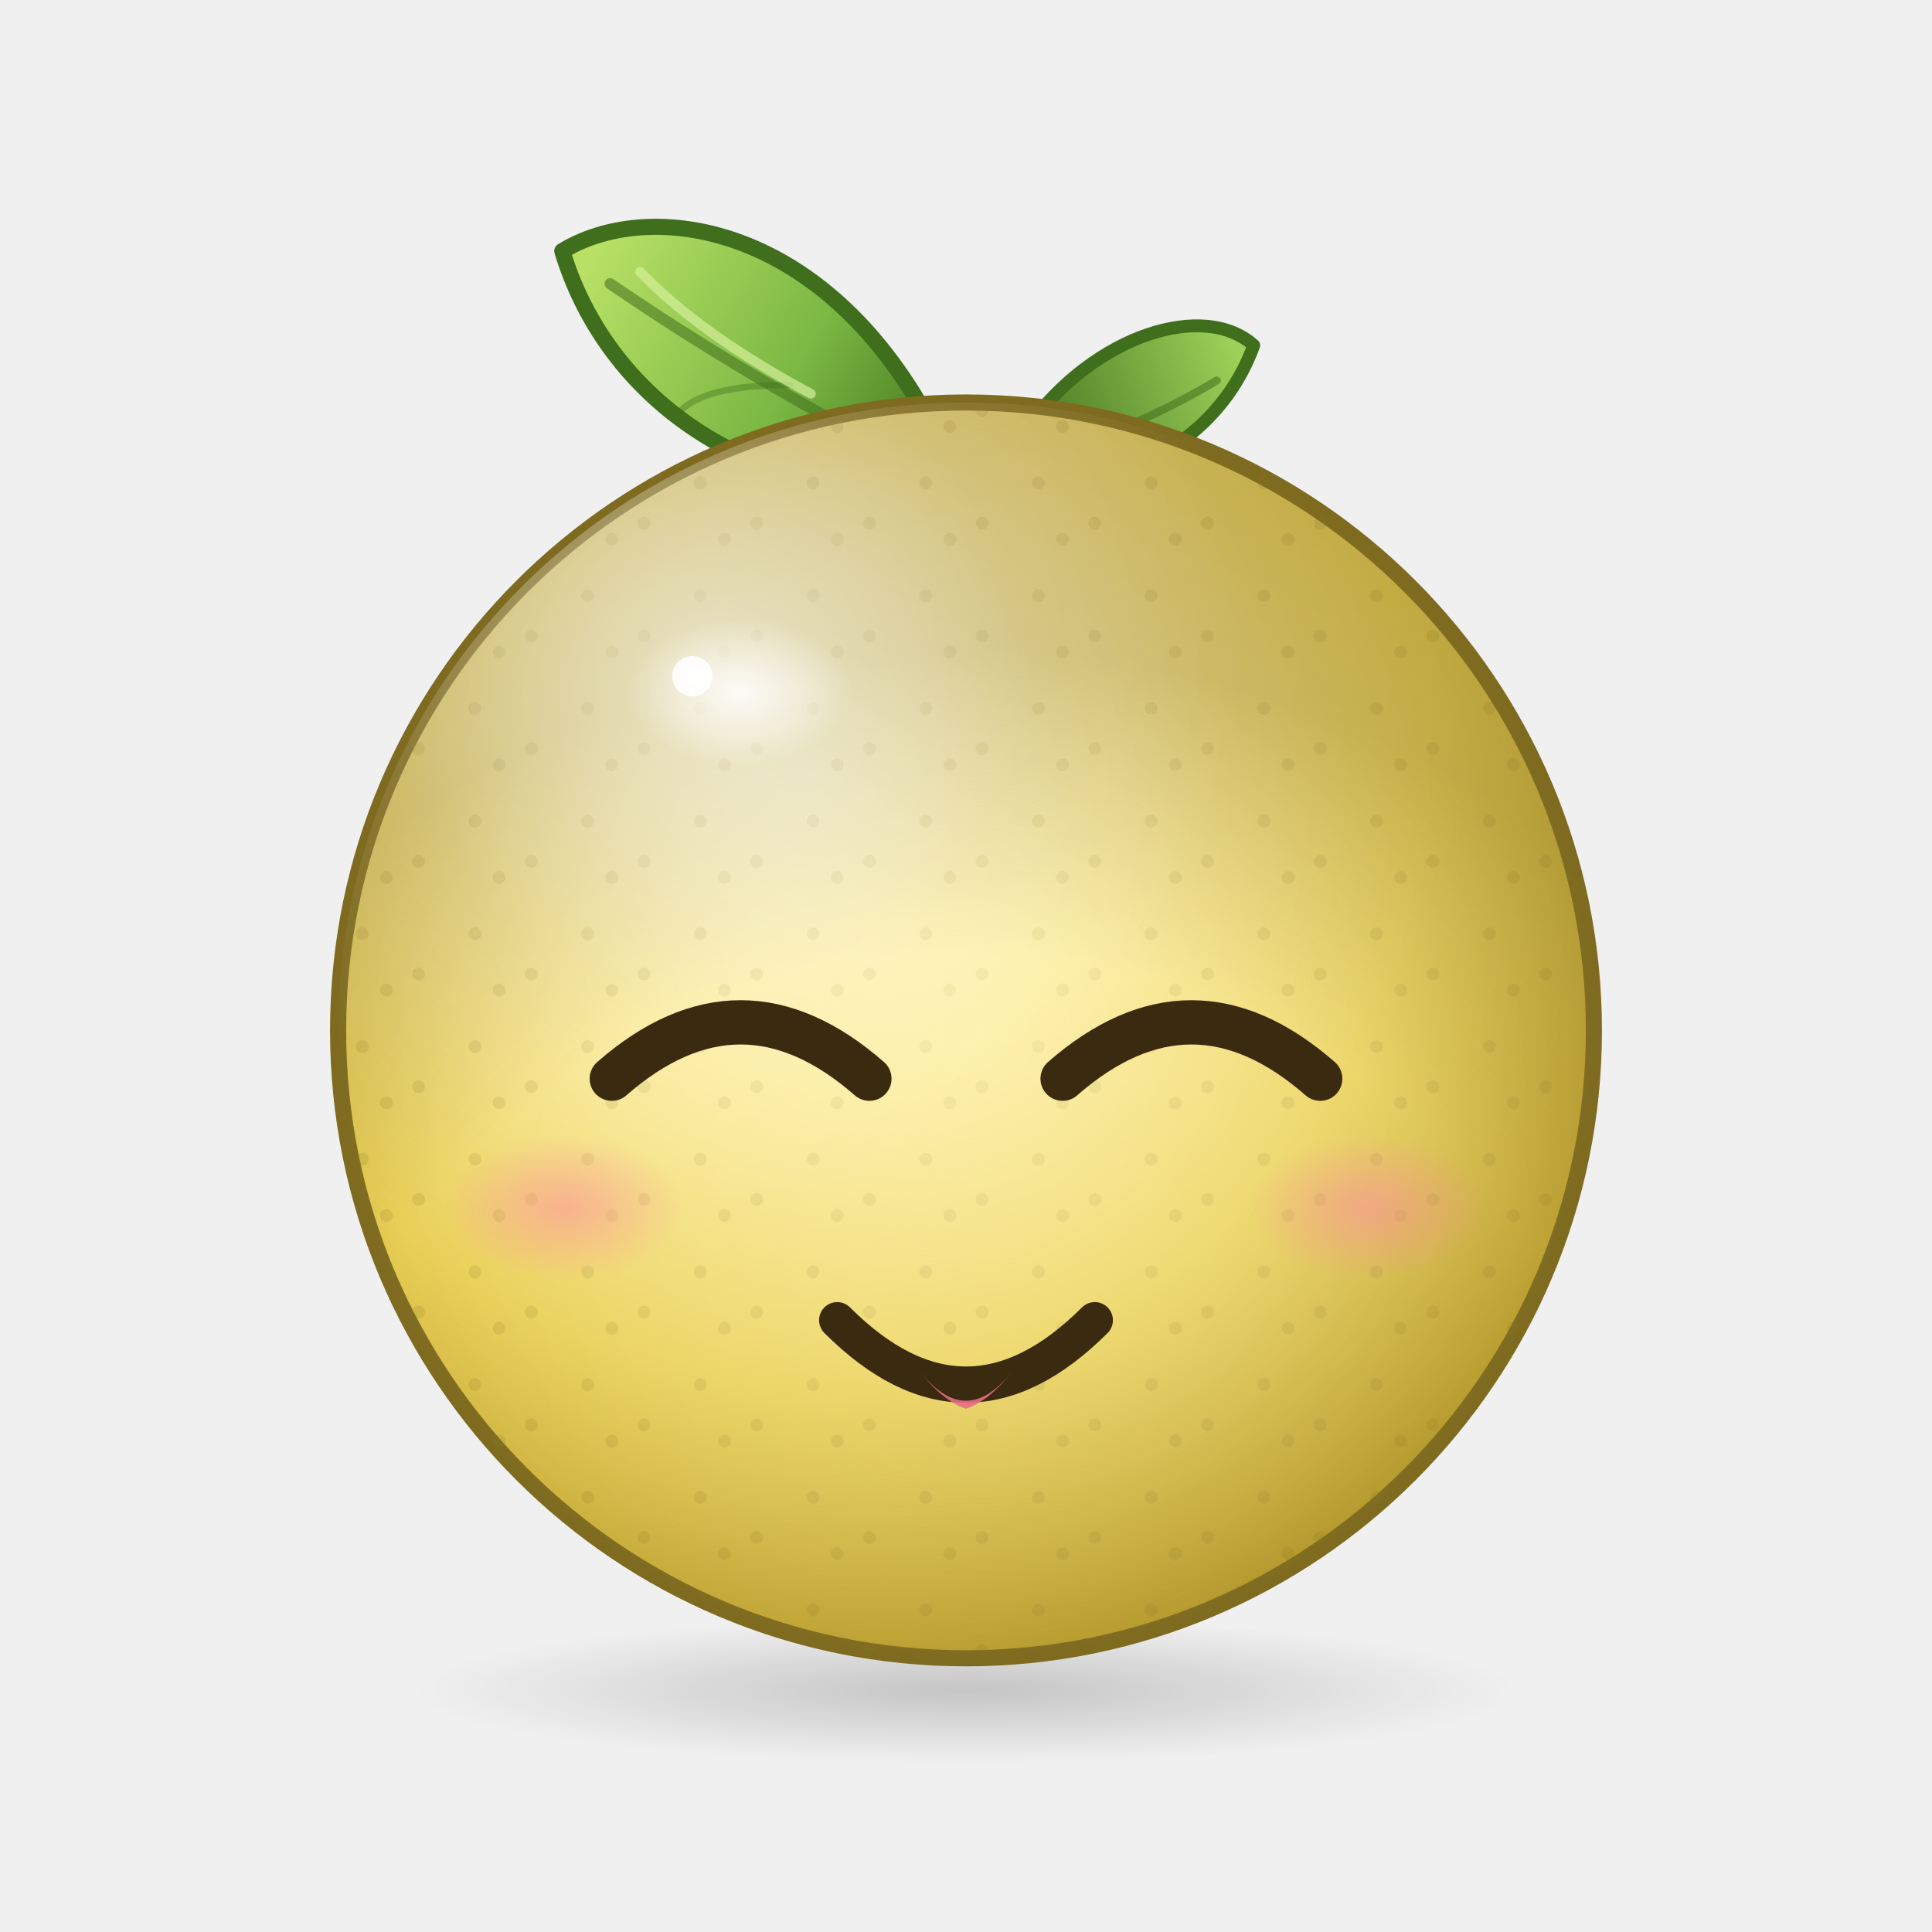
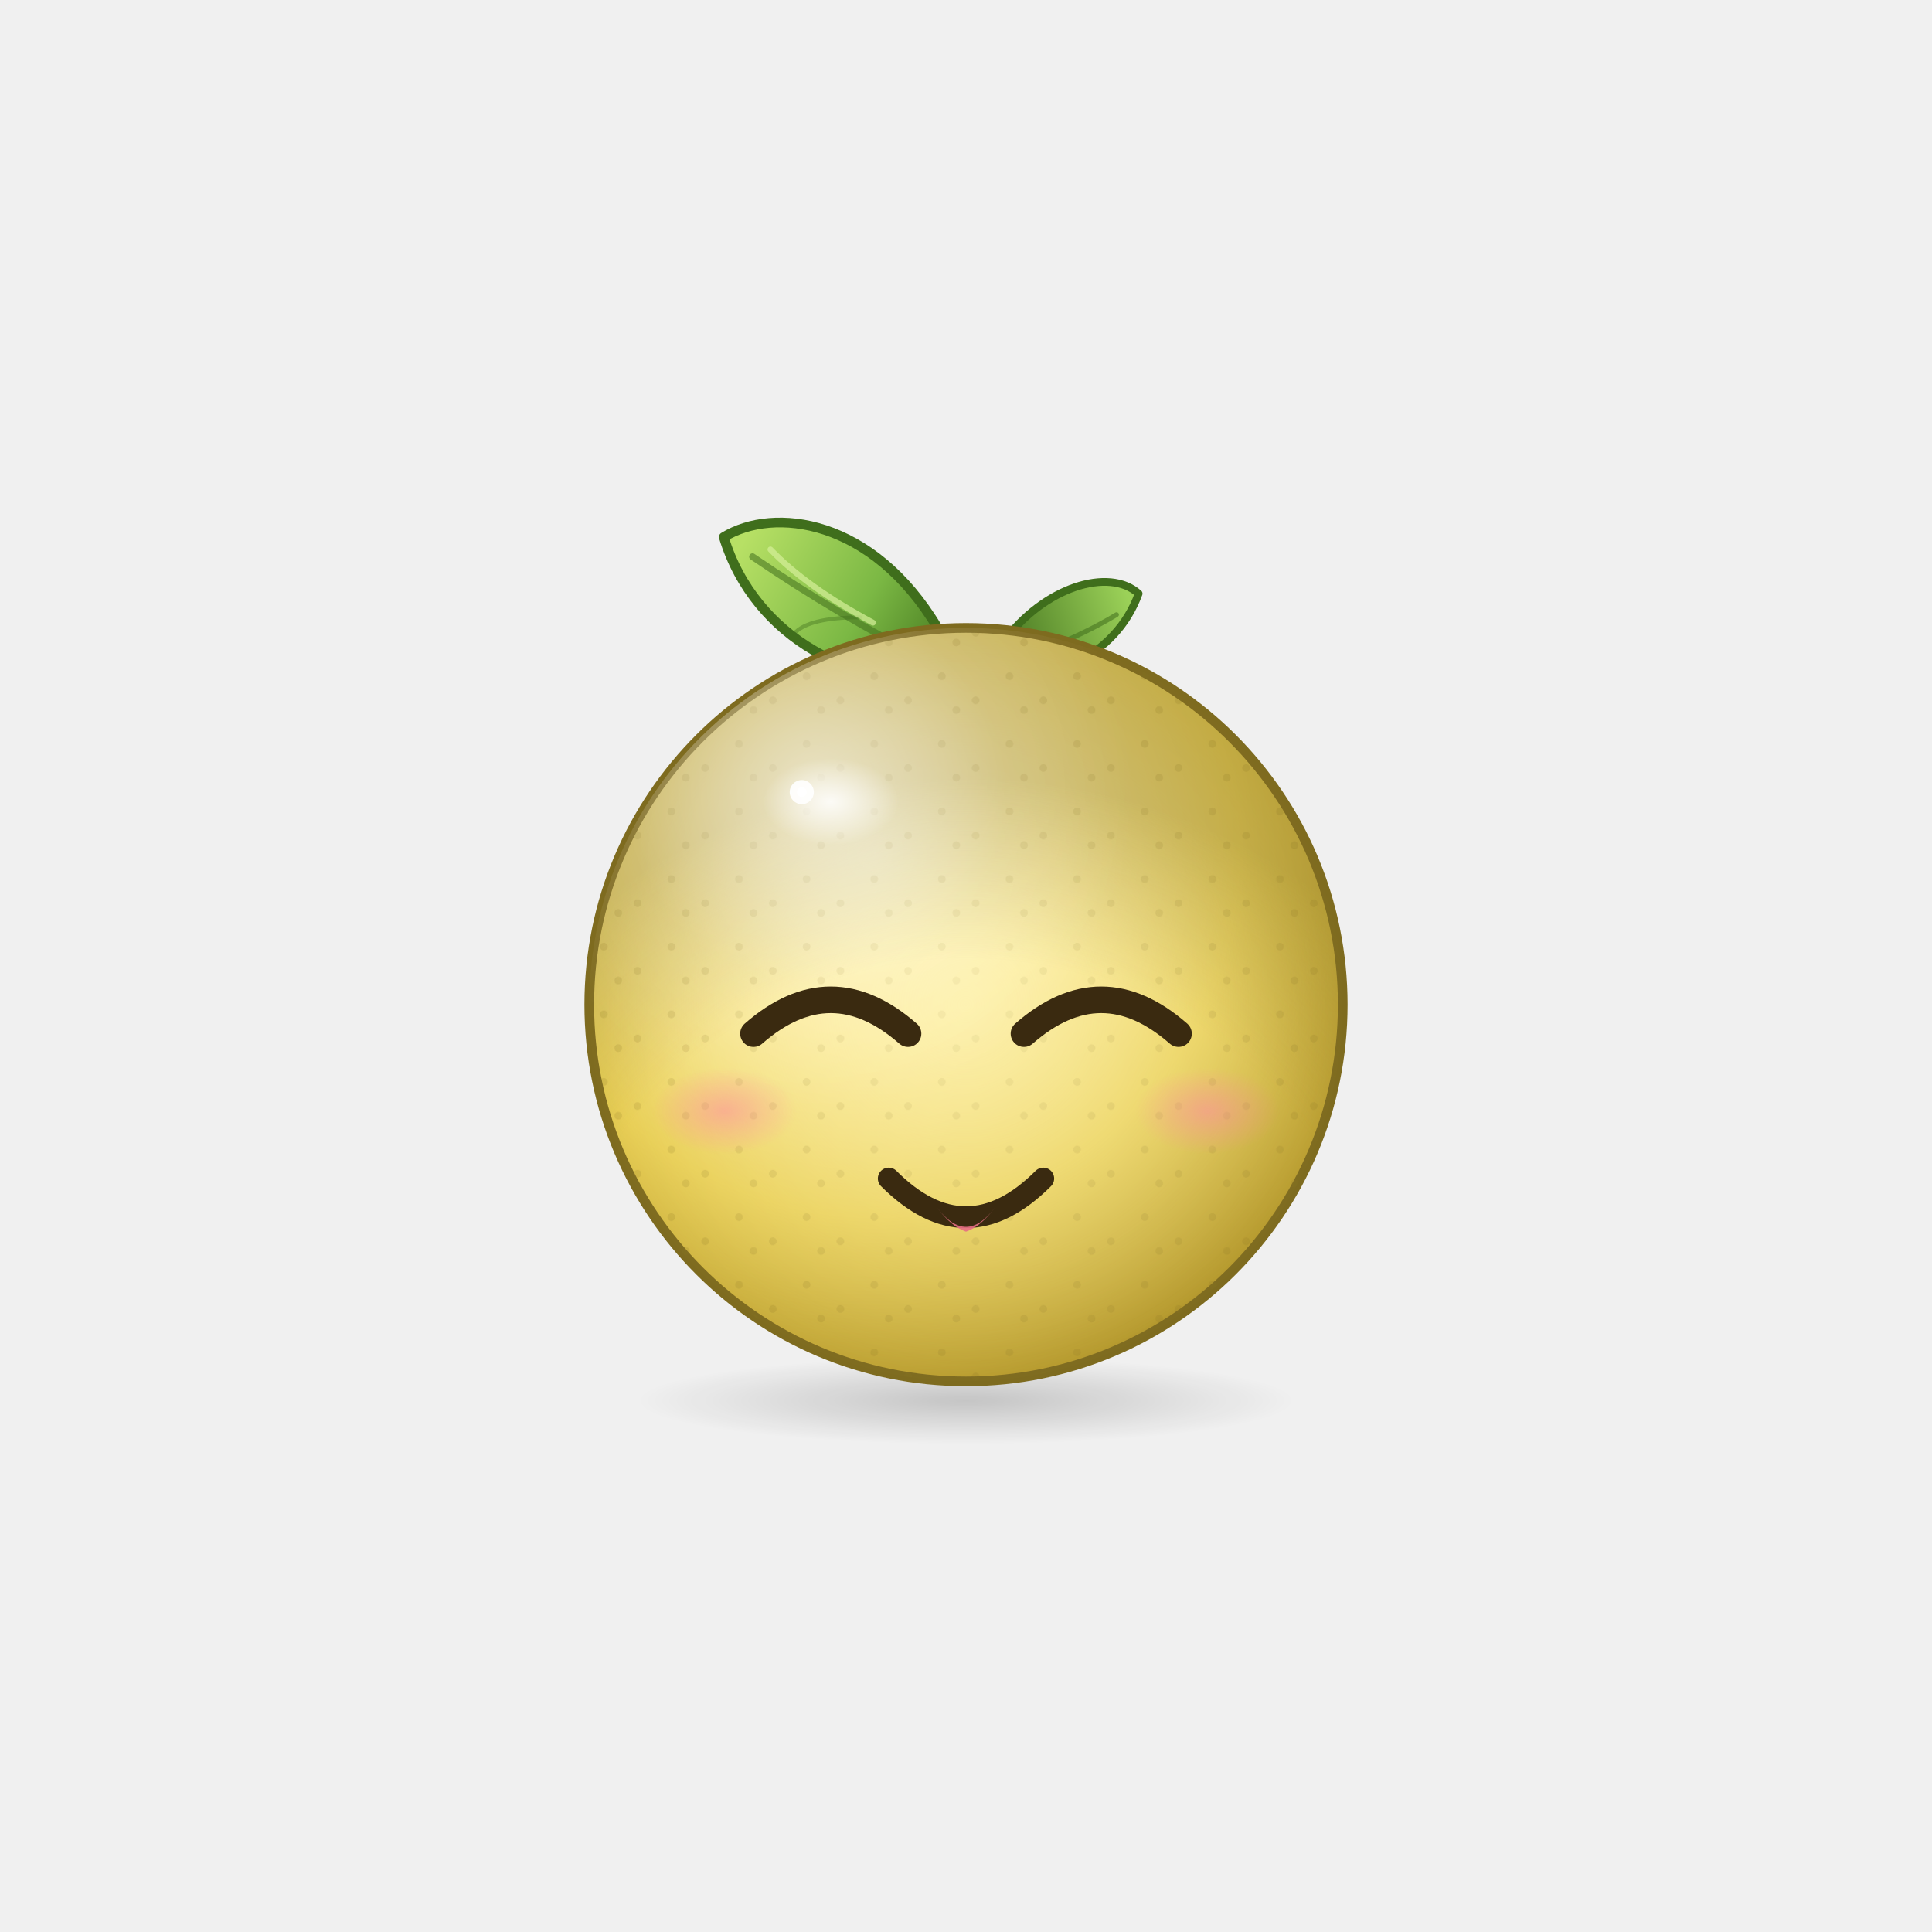
<svg xmlns="http://www.w3.org/2000/svg" viewBox="0 0 240 240" width="240" height="240" role="img" aria-label="Youzi Init Project - Cute Pomelo Logo">
  <defs>
    <radialGradient id="peel" cx="38%" cy="30%" r="80%">
      <stop offset="0%" stop-color="#FFF8D4" />
      <stop offset="30%" stop-color="#FAE896" />
      <stop offset="60%" stop-color="#E8CE54" />
      <stop offset="90%" stop-color="#B69A2E" />
      <stop offset="100%" stop-color="#7E6B1F" />
    </radialGradient>
    <radialGradient id="softGlow" cx="30%" cy="22%" r="42%">
      <stop offset="0%" stop-color="#FFFFFF" stop-opacity="0.55" />
      <stop offset="60%" stop-color="#FFFFFF" stop-opacity="0.1" />
      <stop offset="100%" stop-color="#FFFFFF" stop-opacity="0" />
    </radialGradient>
    <radialGradient id="topShine" cx="50%" cy="50%" r="50%">
      <stop offset="0%" stop-color="#FFFFFF" stop-opacity="0.85" />
      <stop offset="100%" stop-color="#FFFFFF" stop-opacity="0" />
    </radialGradient>
    <radialGradient id="bottomGlow" cx="50%" cy="50%" r="50%">
      <stop offset="0%" stop-color="#FFF6BC" stop-opacity="0.6" />
      <stop offset="100%" stop-color="#FFF6BC" stop-opacity="0" />
    </radialGradient>
    <linearGradient id="leafGrad" x1="20%" y1="0%" x2="80%" y2="100%">
      <stop offset="0%" stop-color="#B7E065" />
      <stop offset="60%" stop-color="#7BB844" />
      <stop offset="100%" stop-color="#4A7E22" />
    </linearGradient>
    <linearGradient id="leafGrad2" x1="80%" y1="0%" x2="20%" y2="100%">
      <stop offset="0%" stop-color="#9BD158" />
      <stop offset="100%" stop-color="#3F6E1C" />
    </linearGradient>
    <radialGradient id="blush" cx="50%" cy="50%" r="50%">
      <stop offset="0%" stop-color="#FF8DA0" stop-opacity="0.55" />
      <stop offset="100%" stop-color="#FF8DA0" stop-opacity="0" />
    </radialGradient>
    <radialGradient id="innerShade" cx="50%" cy="100%" r="80%">
      <stop offset="70%" stop-color="#7E6B1F" stop-opacity="0" />
      <stop offset="100%" stop-color="#7E6B1F" stop-opacity="0.35" />
    </radialGradient>
    <radialGradient id="groundShadow" cx="50%" cy="50%" r="50%">
      <stop offset="0%" stop-color="#000000" stop-opacity="0.18" />
      <stop offset="100%" stop-color="#000000" stop-opacity="0" />
    </radialGradient>
    <pattern id="peelTexture" x="0" y="0" width="14" height="14" patternUnits="userSpaceOnUse">
      <circle cx="3" cy="4" r="0.8" fill="#8B7424" opacity="0.18" />
      <circle cx="10" cy="9" r="0.8" fill="#8B7424" opacity="0.18" />
      <circle cx="6" cy="11" r="0.8" fill="#8B7424" opacity="0.18" />
    </pattern>
  </defs>
-   <ellipse cx="120" cy="210" rx="68" ry="9" fill="url(#groundShadow)" />
-   <ellipse cx="120" cy="64" rx="11" ry="4" fill="#9F8728" opacity="0.55" />
-   <g transform="translate(116 60) rotate(-22)">
-     <path d="M 0 0              C -18 -4, -34 -22, -32 -44              C -20 -46, -2 -36, 2 -10 Z" fill="url(#leafGrad)" stroke="#3F6E1C" stroke-width="2" stroke-linejoin="round" />
-     <path d="M -2 -4 Q -16 -20, -28 -38" fill="none" stroke="#3F6E1C" stroke-width="1.4" opacity="0.55" stroke-linecap="round" />
-     <path d="M -8 -10 Q -18 -14, -24 -10" fill="none" stroke="#3F6E1C" stroke-width="0.8" opacity="0.4" stroke-linecap="round" />
-     <path d="M -12 -18 Q -22 -22, -26 -20" fill="none" stroke="#3F6E1C" stroke-width="0.8" opacity="0.4" stroke-linecap="round" />
-     <path d="M -10 -16 Q -20 -28, -24 -38" fill="none" stroke="#D6F09A" stroke-width="1.2" opacity="0.7" stroke-linecap="round" />
+   <g transform="translate(48 48) scale(0.6)">
+     <ellipse cx="120" cy="210" rx="68" ry="9" fill="url(#groundShadow)" />
+     <ellipse cx="120" cy="64" rx="11" ry="4" fill="#9F8728" opacity="0.55" />
+     <g transform="translate(116 60) rotate(-22)">
+       <path d="M 0 0                C -18 -4, -34 -22, -32 -44                C -20 -46, -2 -36, 2 -10 Z" fill="url(#leafGrad)" stroke="#3F6E1C" stroke-width="2" stroke-linejoin="round" />
+       <path d="M -2 -4 Q -16 -20, -28 -38" fill="none" stroke="#3F6E1C" stroke-width="1.4" opacity="0.55" stroke-linecap="round" />
+       <path d="M -8 -10 Q -18 -14, -24 -10" fill="none" stroke="#3F6E1C" stroke-width="0.8" opacity="0.4" stroke-linecap="round" />
+       <path d="M -12 -18 Q -22 -22, -26 -20" fill="none" stroke="#3F6E1C" stroke-width="0.8" opacity="0.4" stroke-linecap="round" />
+       <path d="M -10 -16 Q -20 -28, -24 -38" fill="none" stroke="#D6F09A" stroke-width="1.2" opacity="0.7" stroke-linecap="round" />
+     </g>
+     <g transform="translate(124 60) rotate(28)">
+       <path d="M 0 0                C 12 -4, 22 -16, 20 -30                C 12 -32, 2 -22, 0 -8 Z" fill="url(#leafGrad2)" stroke="#3F6E1C" stroke-width="1.6" stroke-linejoin="round" />
+       <path d="M 2 -4 Q 12 -14, 18 -24" fill="none" stroke="#3F6E1C" stroke-width="1" opacity="0.55" stroke-linecap="round" />
+     </g>
+     <path d="M 117 56 Q 120 50, 123 56 L 123 64 L 117 64 Z" fill="#8B6A3C" stroke="#5C4424" stroke-width="1.4" stroke-linejoin="round" />
+     <g>
+       <circle cx="120" cy="128" r="78" fill="url(#peel)" stroke="#7E6B1F" stroke-width="2" />
+       <circle cx="120" cy="128" r="78" fill="url(#peelTexture)" clip-path="circle(78px at 120px 128px)" />
+       <circle cx="120" cy="128" r="78" fill="url(#bottomGlow)" />
+       <circle cx="120" cy="128" r="78" fill="url(#innerShade)" />
+       <circle cx="120" cy="128" r="78" fill="url(#softGlow)" />
+       <ellipse cx="92" cy="86" rx="14" ry="9" fill="url(#topShine)" />
+       <circle cx="86" cy="84" r="2.5" fill="#FFFFFF" opacity="0.9" />
+       <circle cx="86" cy="84" r="1" fill="#FFFFFF" />
+     </g>
+     <ellipse cx="70" cy="150" rx="15" ry="9" fill="url(#blush)" />
+     <ellipse cx="170" cy="150" rx="15" ry="9" fill="url(#blush)" />
+     <path d="M 76 134 Q 92 120, 108 134" fill="none" stroke="#3A2A10" stroke-width="5.5" stroke-linecap="round" />
+     <path d="M 132 134 Q 148 120, 164 134" fill="none" stroke="#3A2A10" stroke-width="5.5" stroke-linecap="round" />
+     <path d="M 104 164 Q 120 180, 136 164" fill="none" stroke="#3A2A10" stroke-width="4.5" stroke-linecap="round" />
+     <path d="M 114 170 Q 120 178, 126 170 Q 123 174, 120 175 Q 117 174, 114 170 Z" fill="#E66E84" opacity="0.9" />
  </g>
-   <g transform="translate(124 60) rotate(28)">
-     <path d="M 0 0              C 12 -4, 22 -16, 20 -30              C 12 -32, 2 -22, 0 -8 Z" fill="url(#leafGrad2)" stroke="#3F6E1C" stroke-width="1.6" stroke-linejoin="round" />
-     <path d="M 2 -4 Q 12 -14, 18 -24" fill="none" stroke="#3F6E1C" stroke-width="1" opacity="0.55" stroke-linecap="round" />
-   </g>
-   <path d="M 117 56 Q 120 50, 123 56 L 123 64 L 117 64 Z" fill="#8B6A3C" stroke="#5C4424" stroke-width="1.4" stroke-linejoin="round" />
-   <g>
-     <circle cx="120" cy="128" r="78" fill="url(#peel)" stroke="#7E6B1F" stroke-width="2" />
-     <circle cx="120" cy="128" r="78" fill="url(#peelTexture)" clip-path="circle(78px at 120px 128px)" />
-     <circle cx="120" cy="128" r="78" fill="url(#bottomGlow)" />
-     <circle cx="120" cy="128" r="78" fill="url(#innerShade)" />
-     <circle cx="120" cy="128" r="78" fill="url(#softGlow)" />
-     <ellipse cx="92" cy="86" rx="14" ry="9" fill="url(#topShine)" />
-     <circle cx="86" cy="84" r="2.5" fill="#FFFFFF" opacity="0.9" />
-     <circle cx="86" cy="84" r="1" fill="#FFFFFF" />
-   </g>
-   <ellipse cx="70" cy="150" rx="15" ry="9" fill="url(#blush)" />
-   <ellipse cx="170" cy="150" rx="15" ry="9" fill="url(#blush)" />
-   <path d="M 76 134 Q 92 120, 108 134" fill="none" stroke="#3A2A10" stroke-width="5.5" stroke-linecap="round" />
-   <path d="M 132 134 Q 148 120, 164 134" fill="none" stroke="#3A2A10" stroke-width="5.5" stroke-linecap="round" />
-   <path d="M 104 164 Q 120 180, 136 164" fill="none" stroke="#3A2A10" stroke-width="4.5" stroke-linecap="round" />
-   <path d="M 114 170 Q 120 178, 126 170 Q 123 174, 120 175 Q 117 174, 114 170 Z" fill="#E66E84" opacity="0.9" />
</svg>
